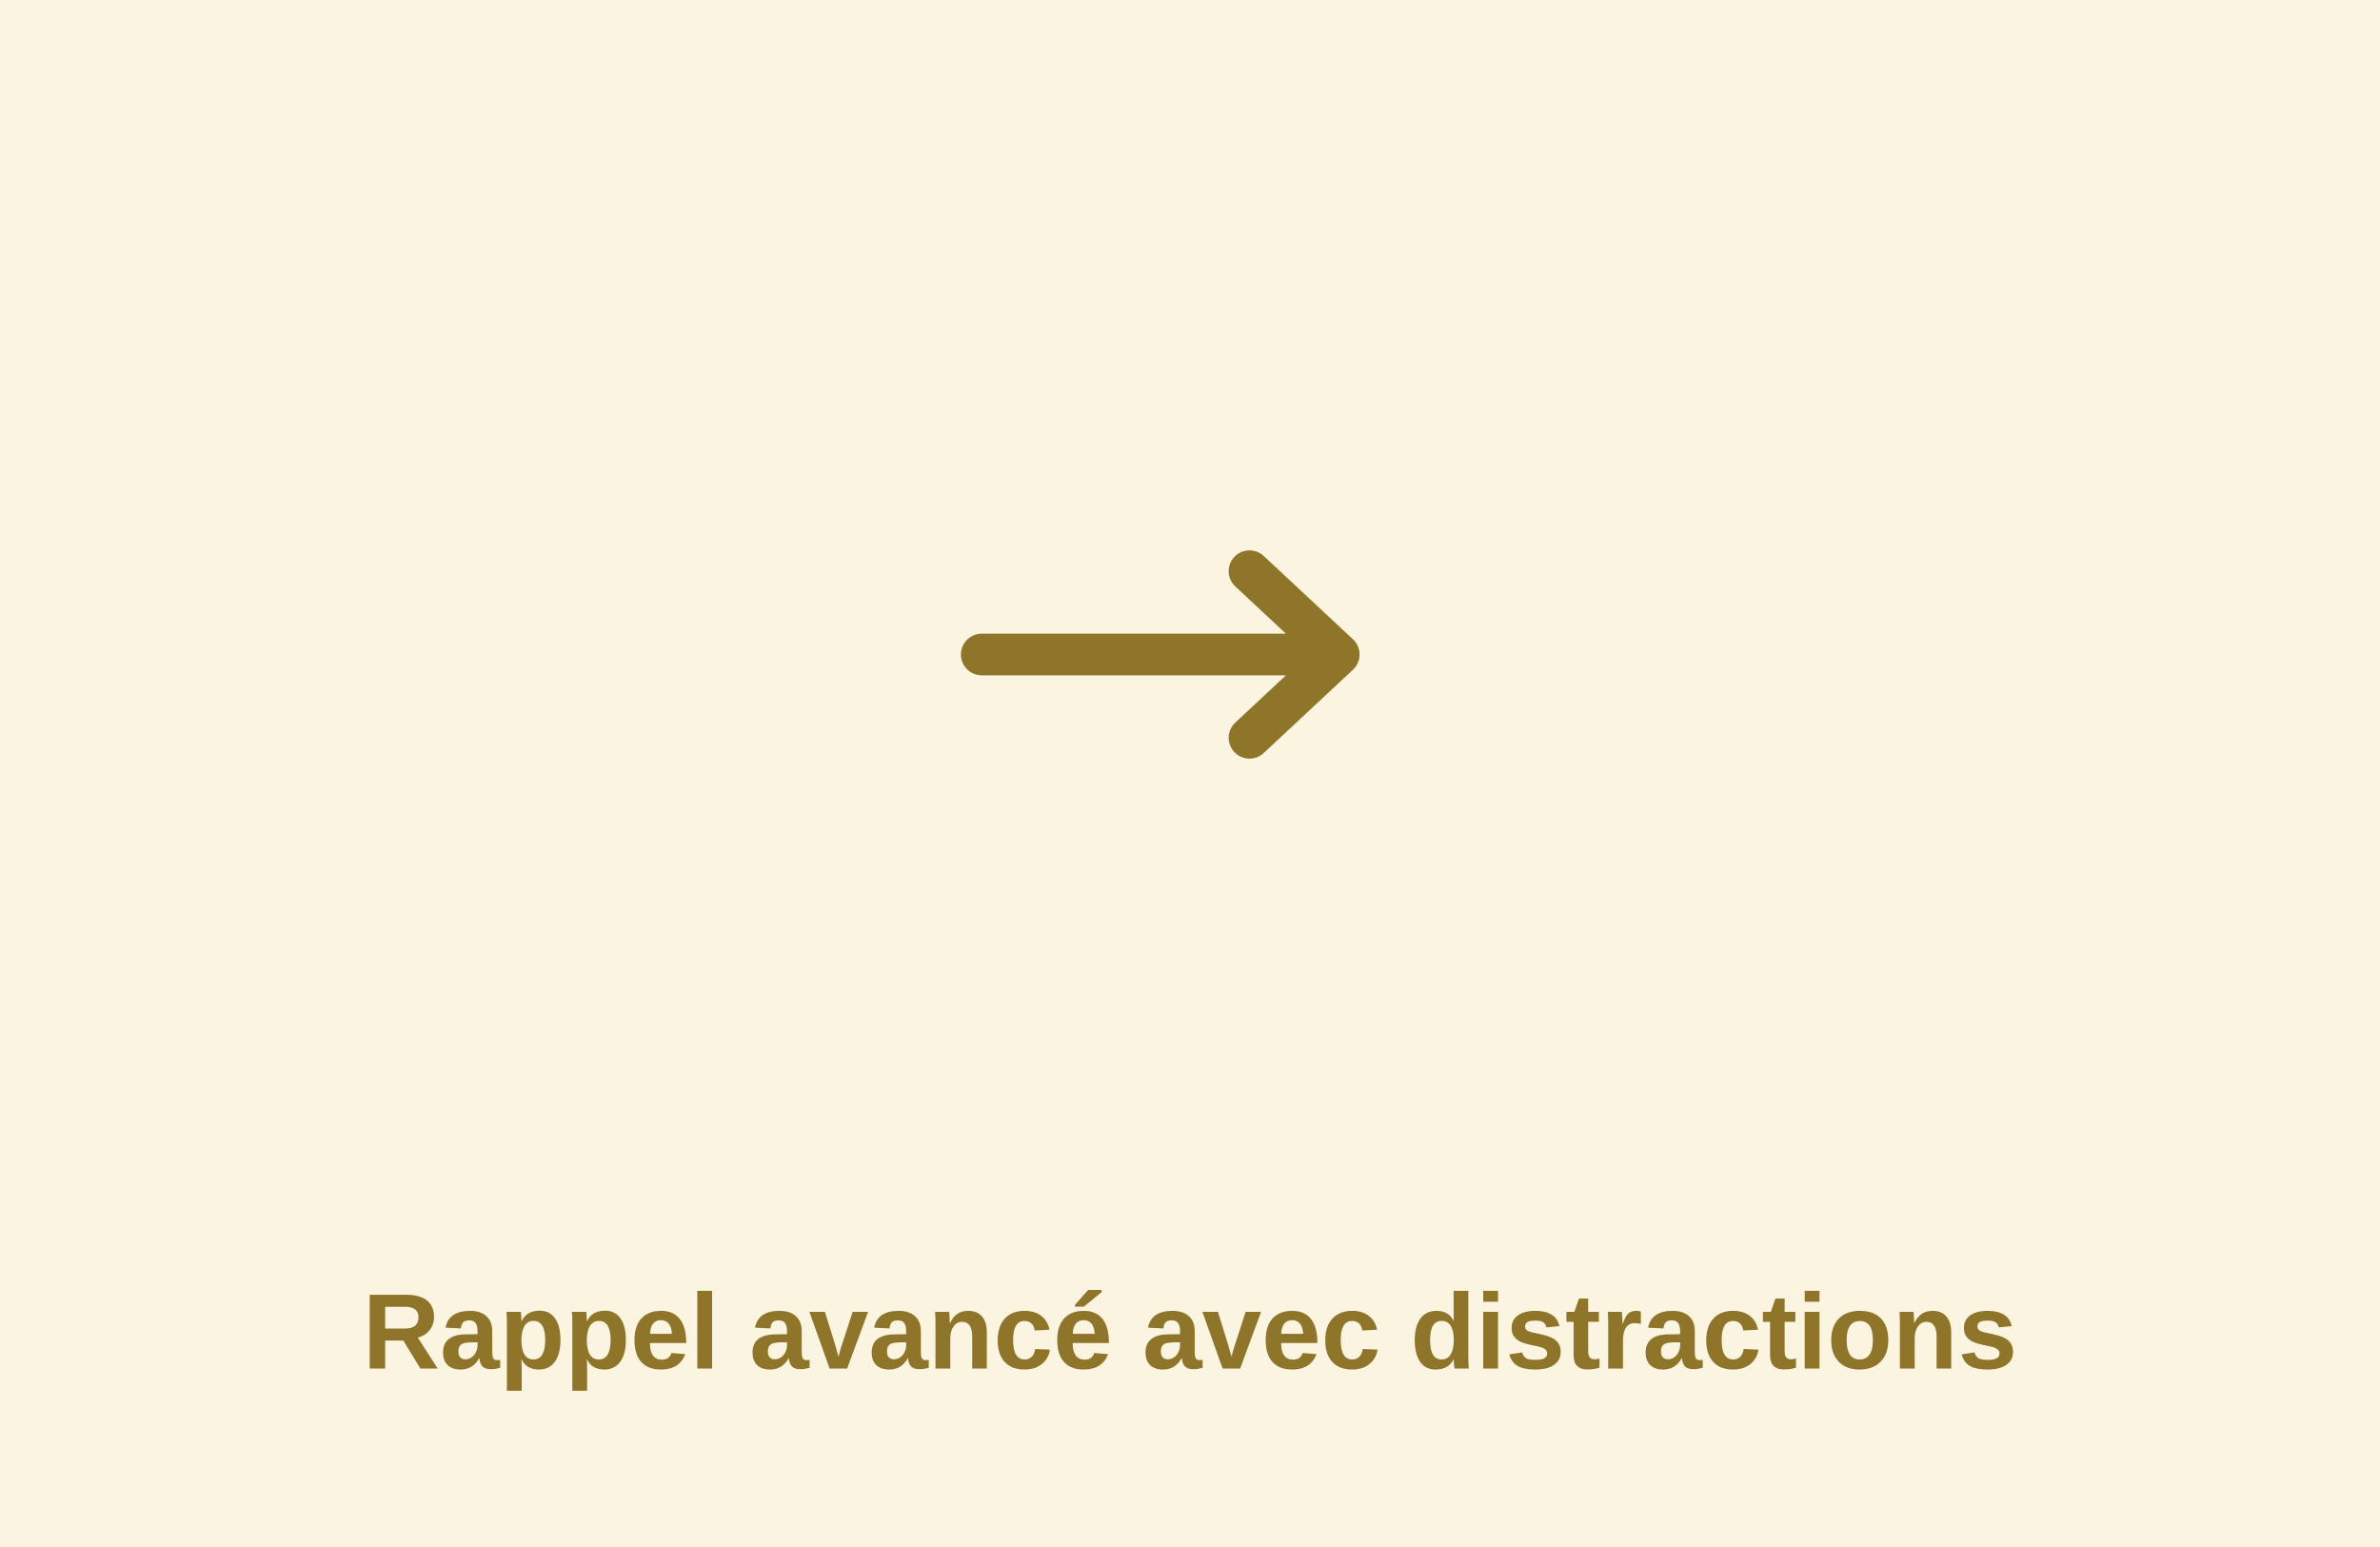
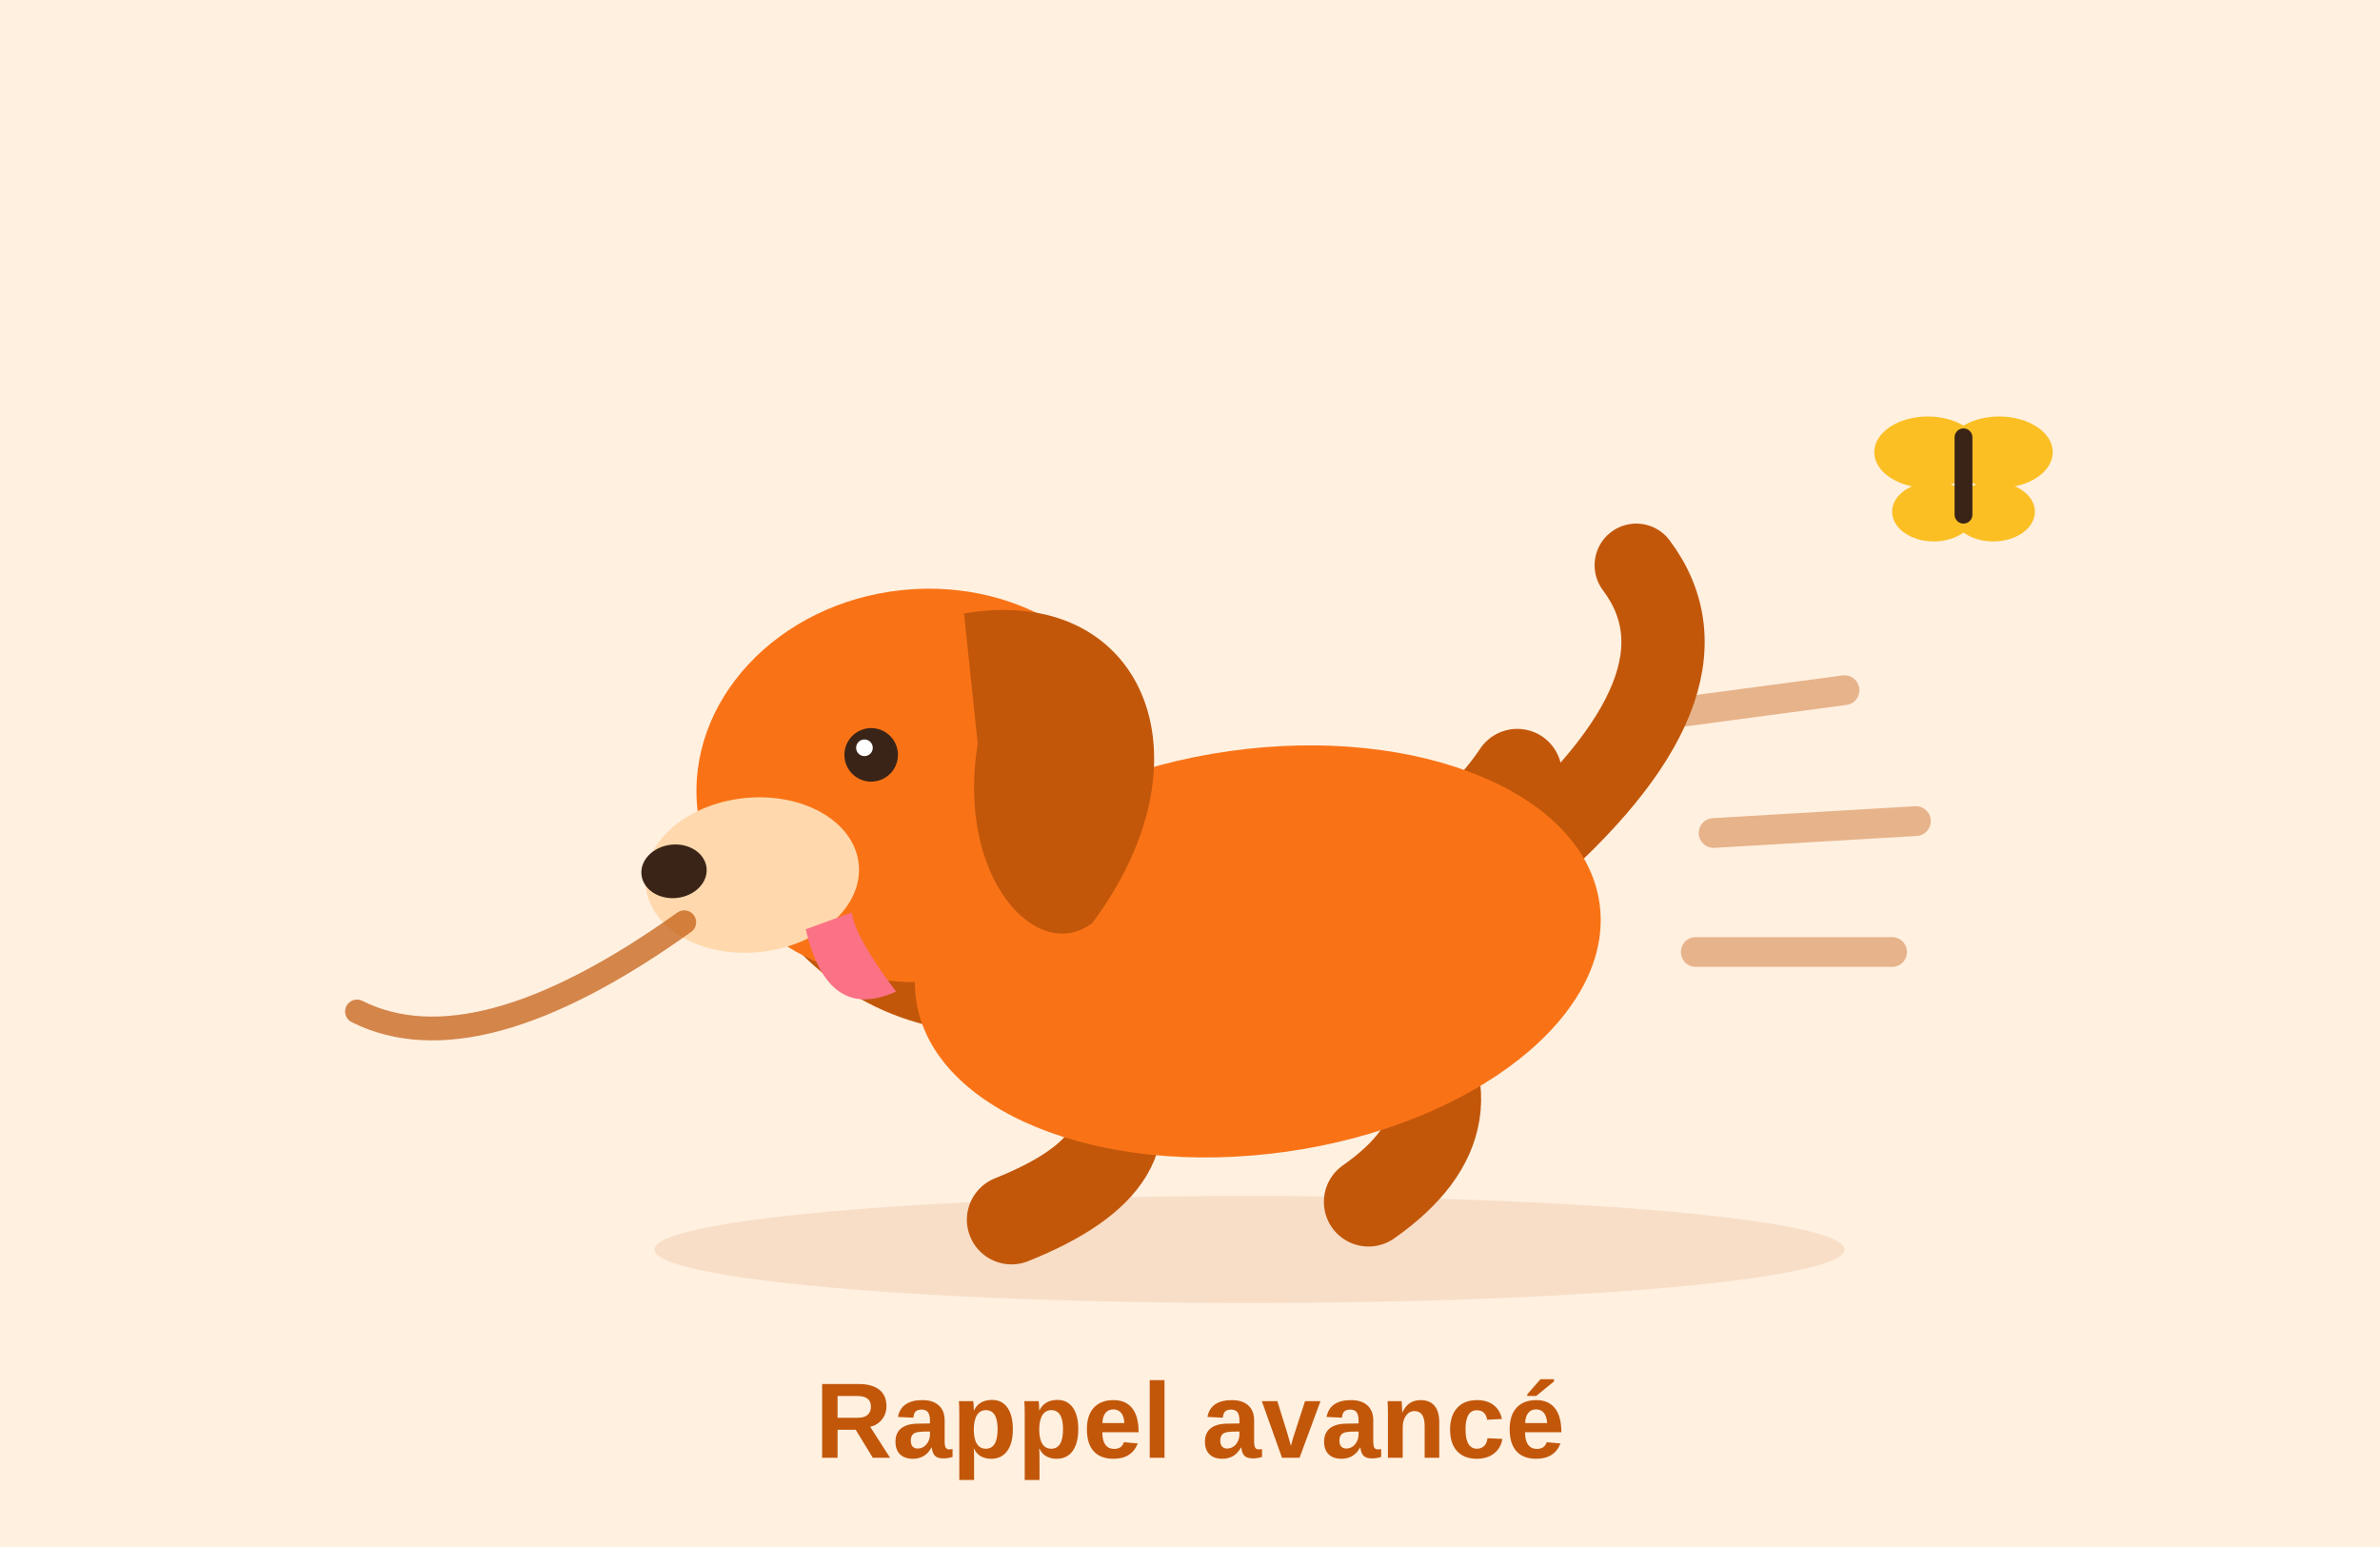
- <svg xmlns="http://www.w3.org/2000/svg" viewBox="0 0 400 260" role="img" aria-label="Illustration exercice Rappel avancé avec distractions">
-   <rect width="400" height="260" fill="hsl(45, 75%, 93%)" />
-   <g transform="translate(200,110)" color="hsl(45, 55%, 36%)">
-     <path d="M -35 0 L 25 0 M 25 0 L 10 -14 M 25 0 L 10 14" stroke="currentColor" stroke-width="7" fill="none" stroke-linecap="round" stroke-linejoin="round" />
+ <svg xmlns="http://www.w3.org/2000/svg" width="400" height="260" viewBox="0 0 400 260" role="img" aria-label="Illustration Rappel avancé">
+   <rect width="400" height="260" fill="#fff0e0" />
+   <g transform="translate(210,150)">
+     <ellipse cx="0" cy="60" rx="100" ry="9" fill="#c2570a" opacity="0.12" />
+     <path d="M 70 -30 L 100 -34" stroke="#c2570a" stroke-width="5" stroke-linecap="round" opacity="0.4" />
+     <path d="M 78 -10 L 112 -12" stroke="#c2570a" stroke-width="5" stroke-linecap="round" opacity="0.4" />
+     <path d="M 75 10 L 108 10" stroke="#c2570a" stroke-width="5" stroke-linecap="round" opacity="0.4" />
+     <path d="M 45 -5 Q 80 -35 65 -55" stroke="#c2570a" stroke-width="14" stroke-linecap="round" fill="none" />
+     <path d="M -25 30 Q -15 45 -40 55" stroke="#c2570a" stroke-width="15" stroke-linecap="round" fill="none" />
+     <path d="M 25 20 Q 40 38 20 52" stroke="#c2570a" stroke-width="15" stroke-linecap="round" fill="none" />
+     <path d="M -30 15 Q -55 20 -70 5" stroke="#c2570a" stroke-width="15" stroke-linecap="round" fill="none" />
+     <path d="M 10 5 Q 35 -5 45 -20" stroke="#c2570a" stroke-width="15" stroke-linecap="round" fill="none" />
+     <ellipse cx="0" cy="10" rx="58" ry="34" fill="#f97316" transform="rotate(-8)" />
+     <g transform="translate(-55,-18) rotate(-6) scale(1)">
+       <ellipse cx="0" cy="0" rx="38" ry="33" fill="#f97316" />
+       <path d="M 10 -28 C 40 -30 50 0 26 26 C 16 32 4 16 10 -6 Z" fill="#c2570a" />
+       <ellipse cx="-30" cy="12" rx="18" ry="13" fill="#ffd9ad" />
+       <ellipse cx="-43" cy="10" rx="5.5" ry="4.5" fill="#3a2417" />
+       <path d="M -22 22 Q -20 38 -8 34 Q -14 24 -14 20 Z" fill="#fb7185" />
+       <circle cx="-8" cy="-6" r="4.5" fill="#3a2417" />
+       <circle cx="-9" cy="-7.3" r="1.4" fill="#fff" />
+     </g>
+     <path d="M -95 5 Q -130 30 -150 20" stroke="#c2570a" stroke-width="4" stroke-linecap="round" fill="none" opacity="0.7" />
+     <g transform="translate(120,-70)">
+       <ellipse cx="-6" cy="-4" rx="9" ry="6" fill="#fbbf24" />
+       <ellipse cx="6" cy="-4" rx="9" ry="6" fill="#fbbf24" />
+       <ellipse cx="-5" cy="6" rx="7" ry="5" fill="#fbbf24" />
+       <ellipse cx="5" cy="6" rx="7" ry="5" fill="#fbbf24" />
+       <rect x="-1.5" y="-8" width="3" height="16" rx="1.5" fill="#3a2417" />
+     </g>
  </g>
-   <text x="200" y="230" text-anchor="middle" font-family="Arial, sans-serif" font-size="18" font-weight="700" fill="hsl(45, 55%, 36%)">Rappel avancé avec distractions</text>
+   <text x="200" y="245" text-anchor="middle" font-family="Arial, sans-serif" font-size="18" font-weight="700" fill="#c2570a">Rappel avancé</text>
</svg>
